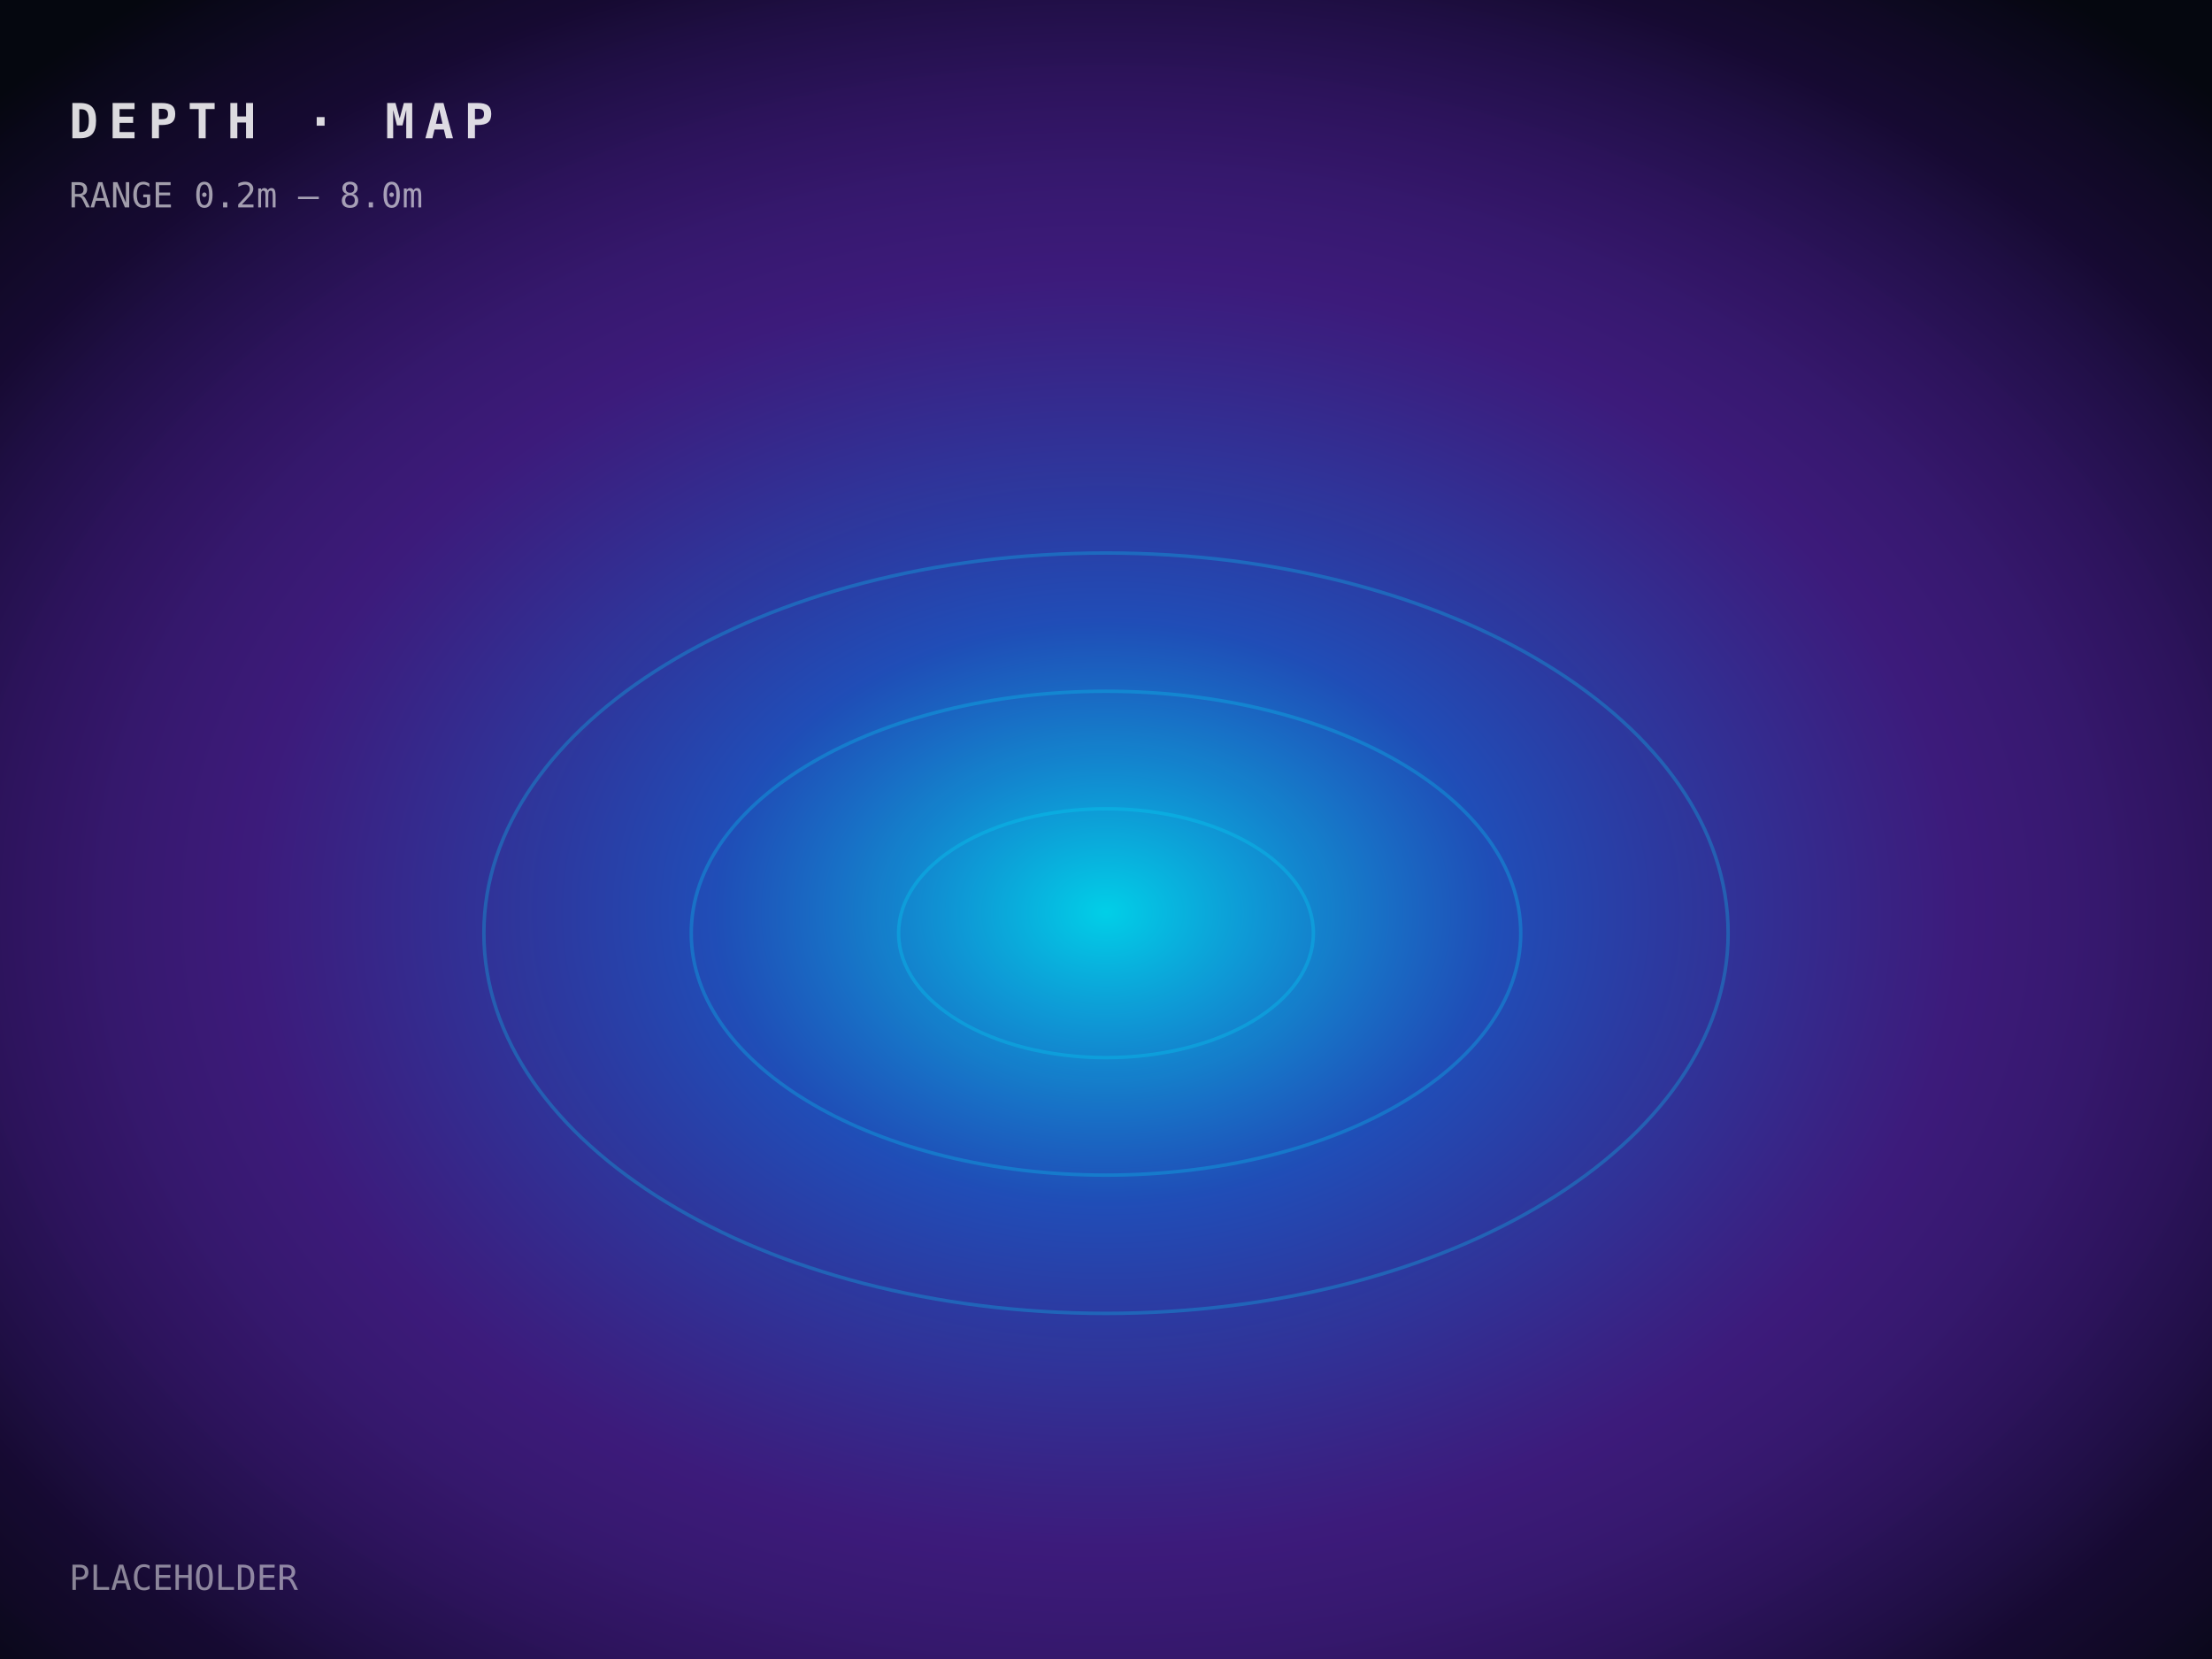
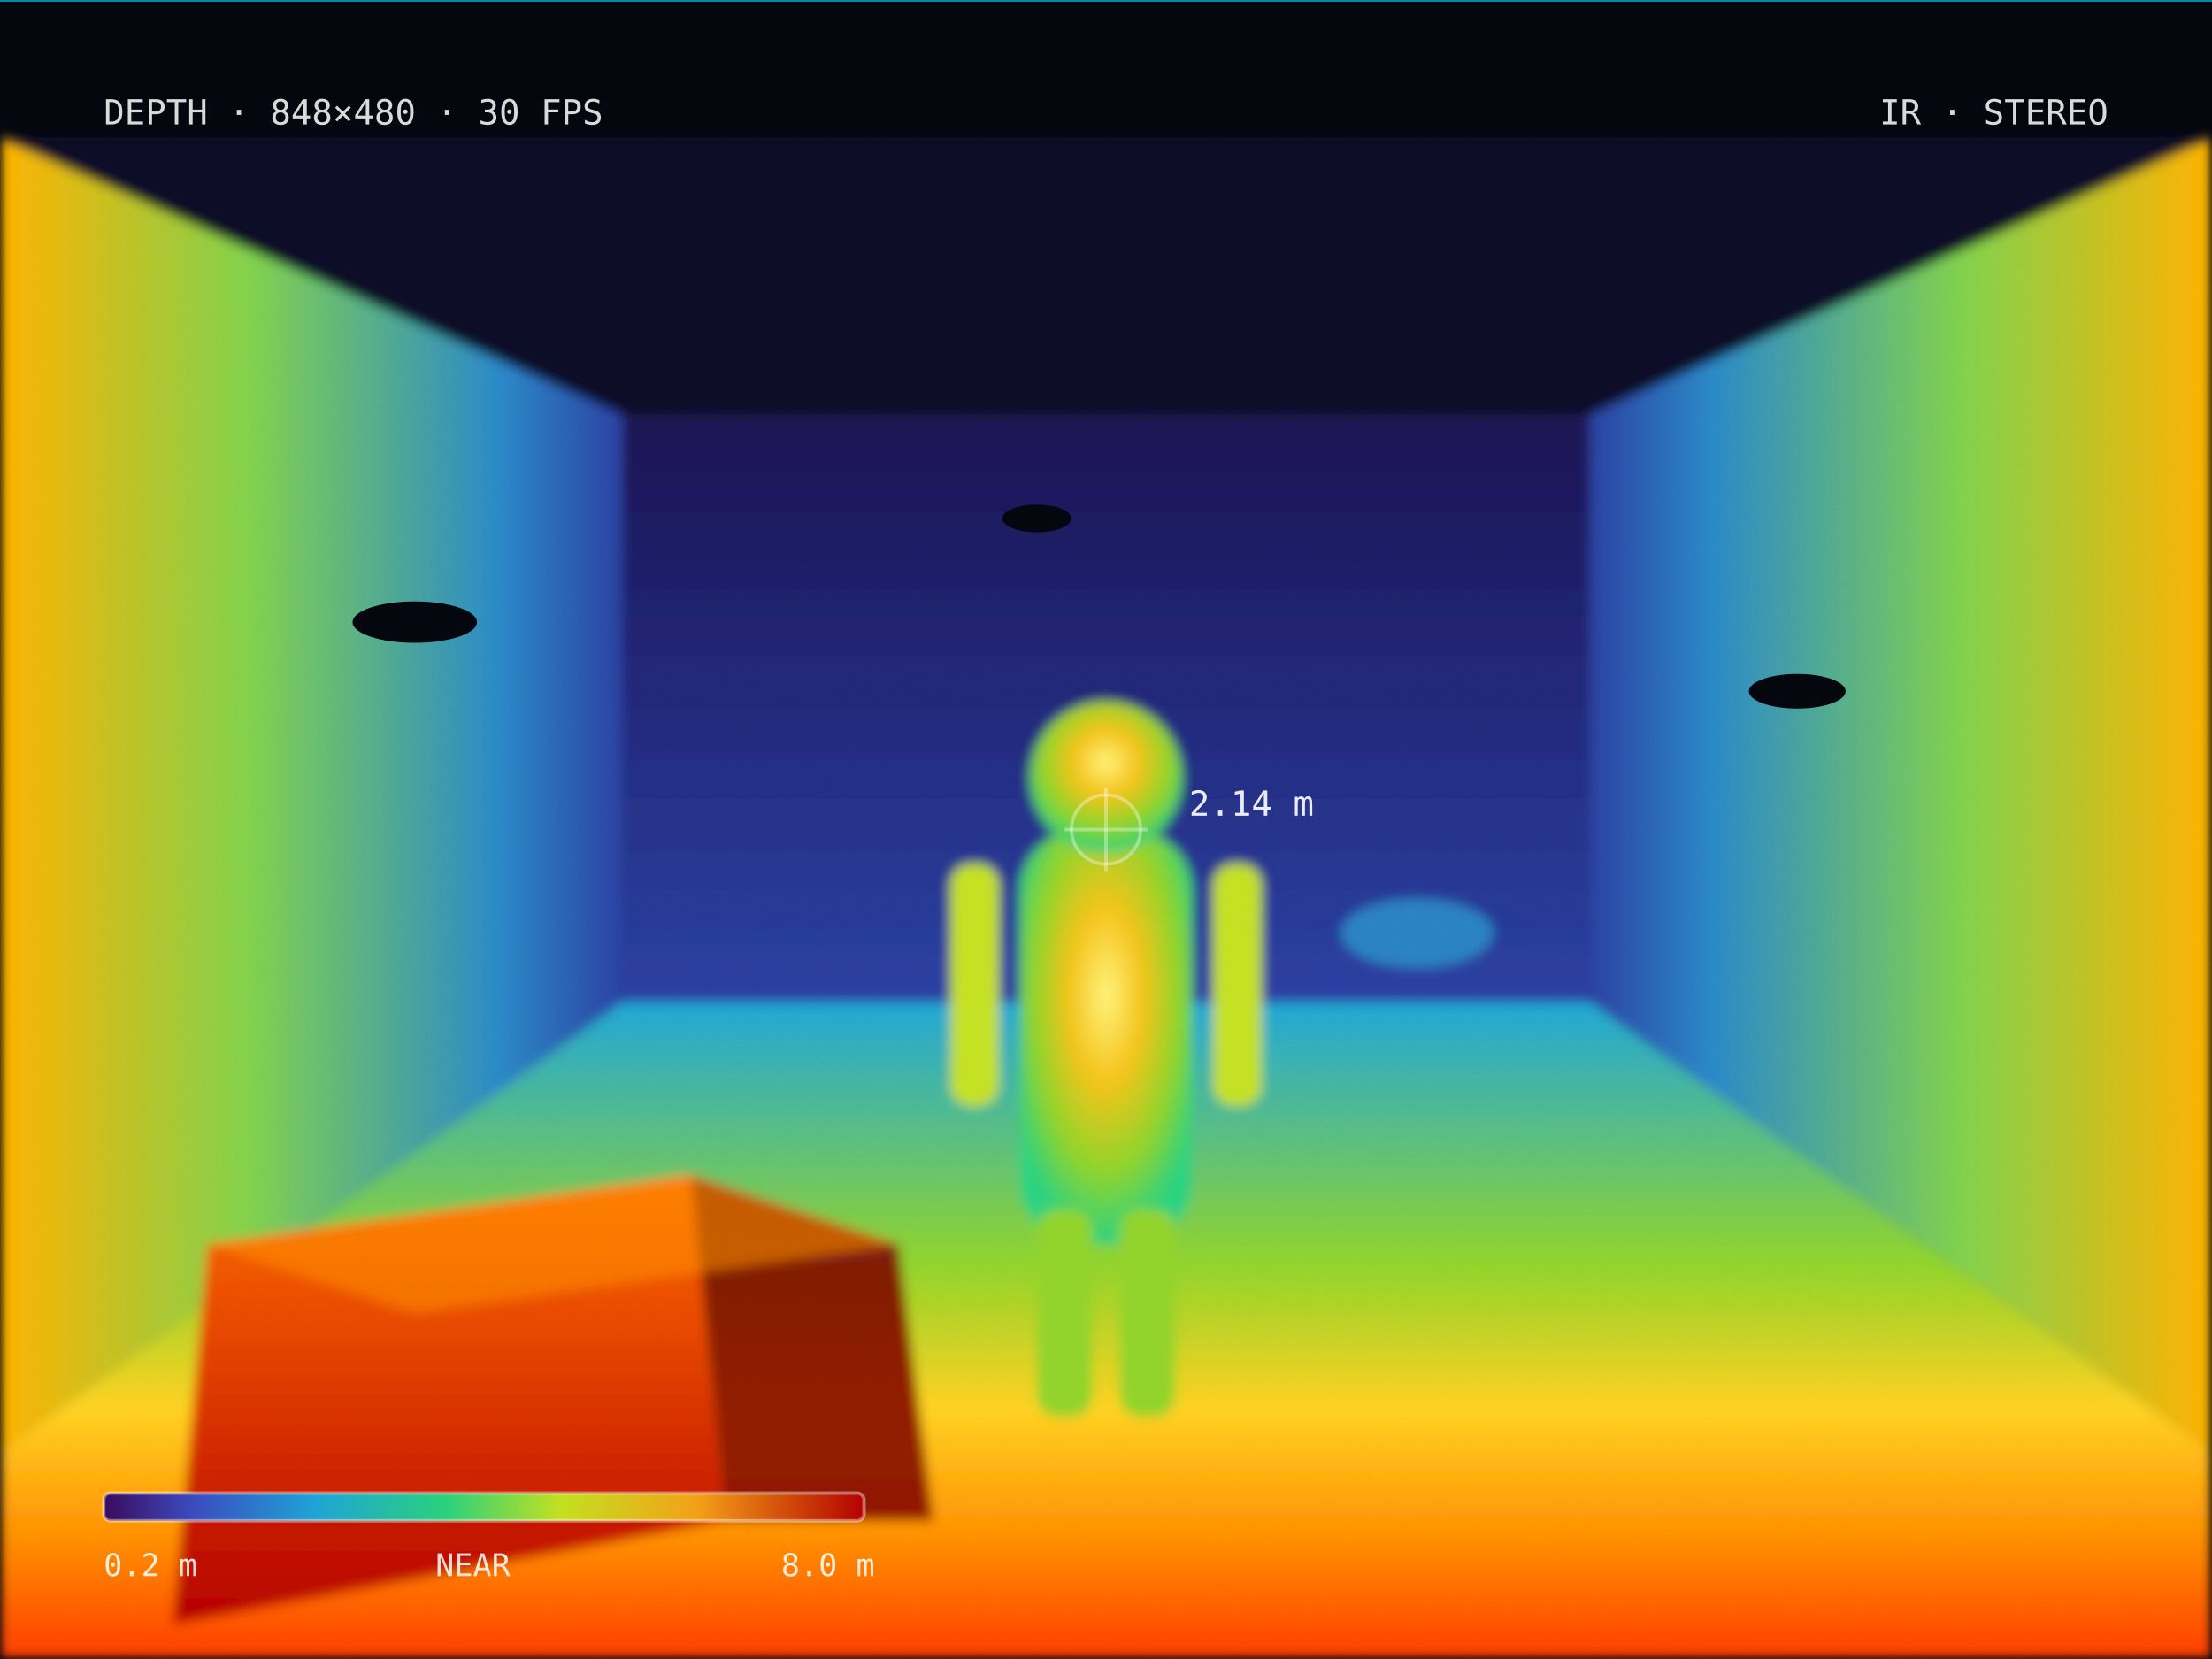
<svg xmlns="http://www.w3.org/2000/svg" viewBox="0 0 640 480" preserveAspectRatio="xMidYMid slice">
  <defs>
-     <radialGradient id="depth" cx="50%" cy="55%" r="70%">
-       <stop offset="0%" stop-color="#00E5FF" stop-opacity="0.9" />
-       <stop offset="25%" stop-color="#2b6cff" stop-opacity="0.7" />
-       <stop offset="55%" stop-color="#6a2bd2" stop-opacity="0.55" />
-       <stop offset="85%" stop-color="#1a0b3a" stop-opacity="0.8" />
-       <stop offset="100%" stop-color="#05070f" />
+     <linearGradient id="turbo" x1="0%" y1="0%" x2="100%" y2="0%">
+       <stop offset="0%" stop-color="#3a0a5a" />
+       <stop offset="12%" stop-color="#3b4cc0" />
+       <stop offset="28%" stop-color="#1fa4d6" />
+       <stop offset="45%" stop-color="#2ad17c" />
+       <stop offset="60%" stop-color="#c3e021" />
+       <stop offset="78%" stop-color="#f4a017" />
+       <stop offset="100%" stop-color="#b30000" />
+     </linearGradient>
+     <linearGradient id="floor" x1="50%" y1="100%" x2="50%" y2="0%">
+       <stop offset="0%" stop-color="#ff3a00" />
+       <stop offset="18%" stop-color="#ff8a00" />
+       <stop offset="38%" stop-color="#ffd021" />
+       <stop offset="60%" stop-color="#8ed22a" />
+       <stop offset="100%" stop-color="#1fa4d6" />
+     </linearGradient>
+     <linearGradient id="wallL" x1="0%" y1="50%" x2="100%" y2="50%">
+       <stop offset="0%" stop-color="#ffb000" />
+       <stop offset="40%" stop-color="#7ed04a" />
+       <stop offset="80%" stop-color="#2a86c6" />
+       <stop offset="100%" stop-color="#2a3fa0" />
+     </linearGradient>
+     <linearGradient id="wallR" x1="100%" y1="50%" x2="0%" y2="50%">
+       <stop offset="0%" stop-color="#ffb000" />
+       <stop offset="40%" stop-color="#7ed04a" />
+       <stop offset="80%" stop-color="#2a86c6" />
+       <stop offset="100%" stop-color="#2a3fa0" />
+     </linearGradient>
+     <linearGradient id="back" x1="50%" y1="0%" x2="50%" y2="100%">
+       <stop offset="0%" stop-color="#1a1250" />
+       <stop offset="100%" stop-color="#2a3fa0" />
+     </linearGradient>
+     <radialGradient id="person" cx="50%" cy="40%" r="60%">
+       <stop offset="0%" stop-color="#fff27a" />
+       <stop offset="35%" stop-color="#f4c21a" />
+       <stop offset="70%" stop-color="#8ed22a" />
+       <stop offset="100%" stop-color="#2ad17c" />
    </radialGradient>
+     <linearGradient id="crate" x1="0%" y1="0%" x2="0%" y2="100%">
+       <stop offset="0%" stop-color="#ff6a00" />
+       <stop offset="100%" stop-color="#b30000" />
+     </linearGradient>
+     <linearGradient id="sweep" x1="0%" y1="0%" x2="0%" y2="100%">
+       <stop offset="0%" stop-color="#ffffff" stop-opacity="0" />
+       <stop offset="50%" stop-color="#ffffff" stop-opacity="0.55" />
+       <stop offset="100%" stop-color="#ffffff" stop-opacity="0" />
+     </linearGradient>
+     <filter id="grain" x="0%" y="0%" width="100%" height="100%">
+       <feTurbulence type="fractalNoise" baseFrequency="1.6" numOctaves="2" seed="7">
+         <animate attributeName="seed" values="1;7;14;22;31;3;18;9" dur="0.8s" repeatCount="indefinite" />
+       </feTurbulence>
+       <feColorMatrix type="matrix" values="0 0 0 0 1                 0 0 0 0 1                 0 0 0 0 1                 0 0 0 0.18 0" />
+     </filter>
+     <filter id="soft" x="-5%" y="-5%" width="110%" height="110%">
+       <feGaussianBlur stdDeviation="1.6" />
+     </filter>
+     <clipPath id="frame">
+       <rect width="640" height="480" />
+     </clipPath>
  </defs>
-   <rect width="640" height="480" fill="#05070f" />
-   <rect width="640" height="480" fill="url(#depth)" />
-   <g fill="none" stroke="#00E5FF" stroke-opacity="0.25">
-     <ellipse cx="320" cy="270" rx="180" ry="110" stroke-width="1" />
-     <ellipse cx="320" cy="270" rx="120" ry="70" stroke-width="1" />
-     <ellipse cx="320" cy="270" rx="60" ry="36" stroke-width="1" />
-   </g>
-   <g font-family="JetBrains Mono, monospace" fill="#ffffff" fill-opacity="0.85">
-     <text x="20" y="40" font-size="14" font-weight="700" letter-spacing="3">DEPTH · MAP</text>
-     <text x="20" y="60" font-size="10" fill-opacity="0.6">RANGE 0.2m — 8.0m</text>
-     <text x="20" y="460" font-size="10" fill-opacity="0.5">PLACEHOLDER</text>
+   <g clip-path="url(#frame)">
+     <rect width="640" height="480" fill="#05070f" />
+     <g filter="url(#soft)">
+       <rect x="180" y="120" width="280" height="170" fill="url(#back)" />
+       <polygon points="0,40 180,120 180,290 0,420" fill="url(#wallL)" />
+       <polygon points="640,40 460,120 460,290 640,420" fill="url(#wallR)" />
+       <polygon points="0,420 180,290 460,290 640,420 640,480 0,480" fill="url(#floor)" />
+       <polygon points="0,40 180,120 460,120 640,40" fill="#0a0a28" />
+       <g>
+         <animateTransform attributeName="transform" type="translate" values="-40,0; 40,-3; -40,0" keyTimes="0;0.5;1" dur="4s" repeatCount="indefinite" />
+         <rect x="295" y="240" width="50" height="120" rx="18" fill="url(#person)" />
+         <circle cx="320" cy="225" r="22" fill="url(#person)" />
+         <g>
+           <animateTransform attributeName="transform" type="rotate" values="-6 308 355; 6 308 355; -6 308 355" dur="0.9s" repeatCount="indefinite" />
+           <rect x="300" y="350" width="16" height="60" rx="6" fill="#8ed22a" />
+         </g>
+         <g>
+           <animateTransform attributeName="transform" type="rotate" values="6 332 355; -6 332 355; 6 332 355" dur="0.9s" repeatCount="indefinite" />
+           <rect x="324" y="350" width="16" height="60" rx="6" fill="#8ed22a" />
+         </g>
+         <g>
+           <animateTransform attributeName="transform" type="rotate" values="8 282 255; -8 282 255; 8 282 255" dur="0.9s" repeatCount="indefinite" />
+           <rect x="275" y="250" width="14" height="70" rx="6" fill="#c3e021" />
+         </g>
+         <g>
+           <animateTransform attributeName="transform" type="rotate" values="-8 358 255; 8 358 255; -8 358 255" dur="0.9s" repeatCount="indefinite" />
+           <rect x="351" y="250" width="14" height="70" rx="6" fill="#c3e021" />
+         </g>
+       </g>
+       <g>
+         <polygon points="60,360 200,340 210,440 50,470" fill="url(#crate)" />
+         <polygon points="200,340 260,360 270,440 210,440" fill="#7a0000" opacity="0.85" />
+         <polygon points="60,360 200,340 260,360 120,380" fill="#ff8a00" opacity="0.55" />
+       </g>
+       <ellipse cx="410" cy="270" rx="22" ry="10" fill="#2a86c6" opacity="0.9" />
+     </g>
+     <g fill="#05070f">
+       <ellipse cx="120" cy="180" rx="18" ry="6">
+         <animate attributeName="opacity" values="0.6;0.25;0.7;0.4;0.6" dur="2.1s" repeatCount="indefinite" />
+       </ellipse>
+       <ellipse cx="520" cy="200" rx="14" ry="5">
+         <animate attributeName="opacity" values="0.3;0.7;0.45;0.6;0.3" dur="1.7s" repeatCount="indefinite" />
+       </ellipse>
+       <ellipse cx="300" cy="150" rx="10" ry="4">
+         <animate attributeName="opacity" values="0.55;0.2;0.6;0.3;0.55" dur="2.4s" repeatCount="indefinite" />
+       </ellipse>
+     </g>
+     <rect width="640" height="480" fill="#fff" filter="url(#grain)" opacity="0.35" style="mix-blend-mode:overlay" />
+     <g opacity="0.15">
+       <g fill="#000">
+         <rect y="0" width="640" height="1" />
+         <rect y="4" width="640" height="1" />
+         <rect y="8" width="640" height="1" />
+         <rect y="12" width="640" height="1" />
+         <rect y="16" width="640" height="1" />
+         <rect y="20" width="640" height="1" />
+         <rect y="24" width="640" height="1" />
+         <rect y="28" width="640" height="1" />
+       </g>
+     </g>
+     <rect x="0" y="-60" width="640" height="60" fill="url(#sweep)" opacity="0.35">
+       <animate attributeName="y" from="-60" to="480" dur="3s" repeatCount="indefinite" />
+     </rect>
+     <line x1="0" x2="640" y1="0" y2="0" stroke="#00E5FF" stroke-opacity="0.6" stroke-width="1">
+       <animate attributeName="y1" from="0" to="480" dur="2.2s" repeatCount="indefinite" />
+       <animate attributeName="y2" from="0" to="480" dur="2.2s" repeatCount="indefinite" />
+     </line>
+     <g stroke="#ffffff" stroke-opacity="0.35" stroke-width="1">
+       <line x1="320" y1="228" x2="320" y2="252" />
+       <line x1="308" y1="240" x2="332" y2="240" />
+       <circle cx="320" cy="240" r="10" fill="none" />
+     </g>
+     <g font-family="JetBrains Mono, ui-monospace, monospace" fill="#ffffff">
+       <text x="338" y="236" font-size="10" fill-opacity="0.9">
+         <animate attributeName="textContent" values="2.14 m;2.09 m;1.98 m;2.04 m;2.17 m;2.22 m;2.14 m" dur="4s" repeatCount="indefinite" />
+         2.14 m
+       </text>
+     </g>
+     <g transform="translate(30,432)">
+       <rect width="220" height="8" rx="2" fill="url(#turbo)" />
+       <rect width="220" height="8" rx="2" fill="none" stroke="#ffffff" stroke-opacity="0.4" />
+       <g font-family="JetBrains Mono, ui-monospace, monospace" fill="#ffffff" fill-opacity="0.85" font-size="9">
+         <text x="0" y="24">0.2 m</text>
+         <text x="96" y="24">NEAR</text>
+         <text x="196" y="24">8.0 m</text>
+       </g>
+     </g>
+     <g font-family="JetBrains Mono, ui-monospace, monospace" fill="#ffffff" fill-opacity="0.85">
+       <text x="30" y="36" font-size="10">
+         DEPTH · 848×480 · <tspan>30</tspan> FPS
+       </text>
+       <text x="610" y="36" font-size="10" text-anchor="end">IR · STEREO</text>
+     </g>
  </g>
</svg>
